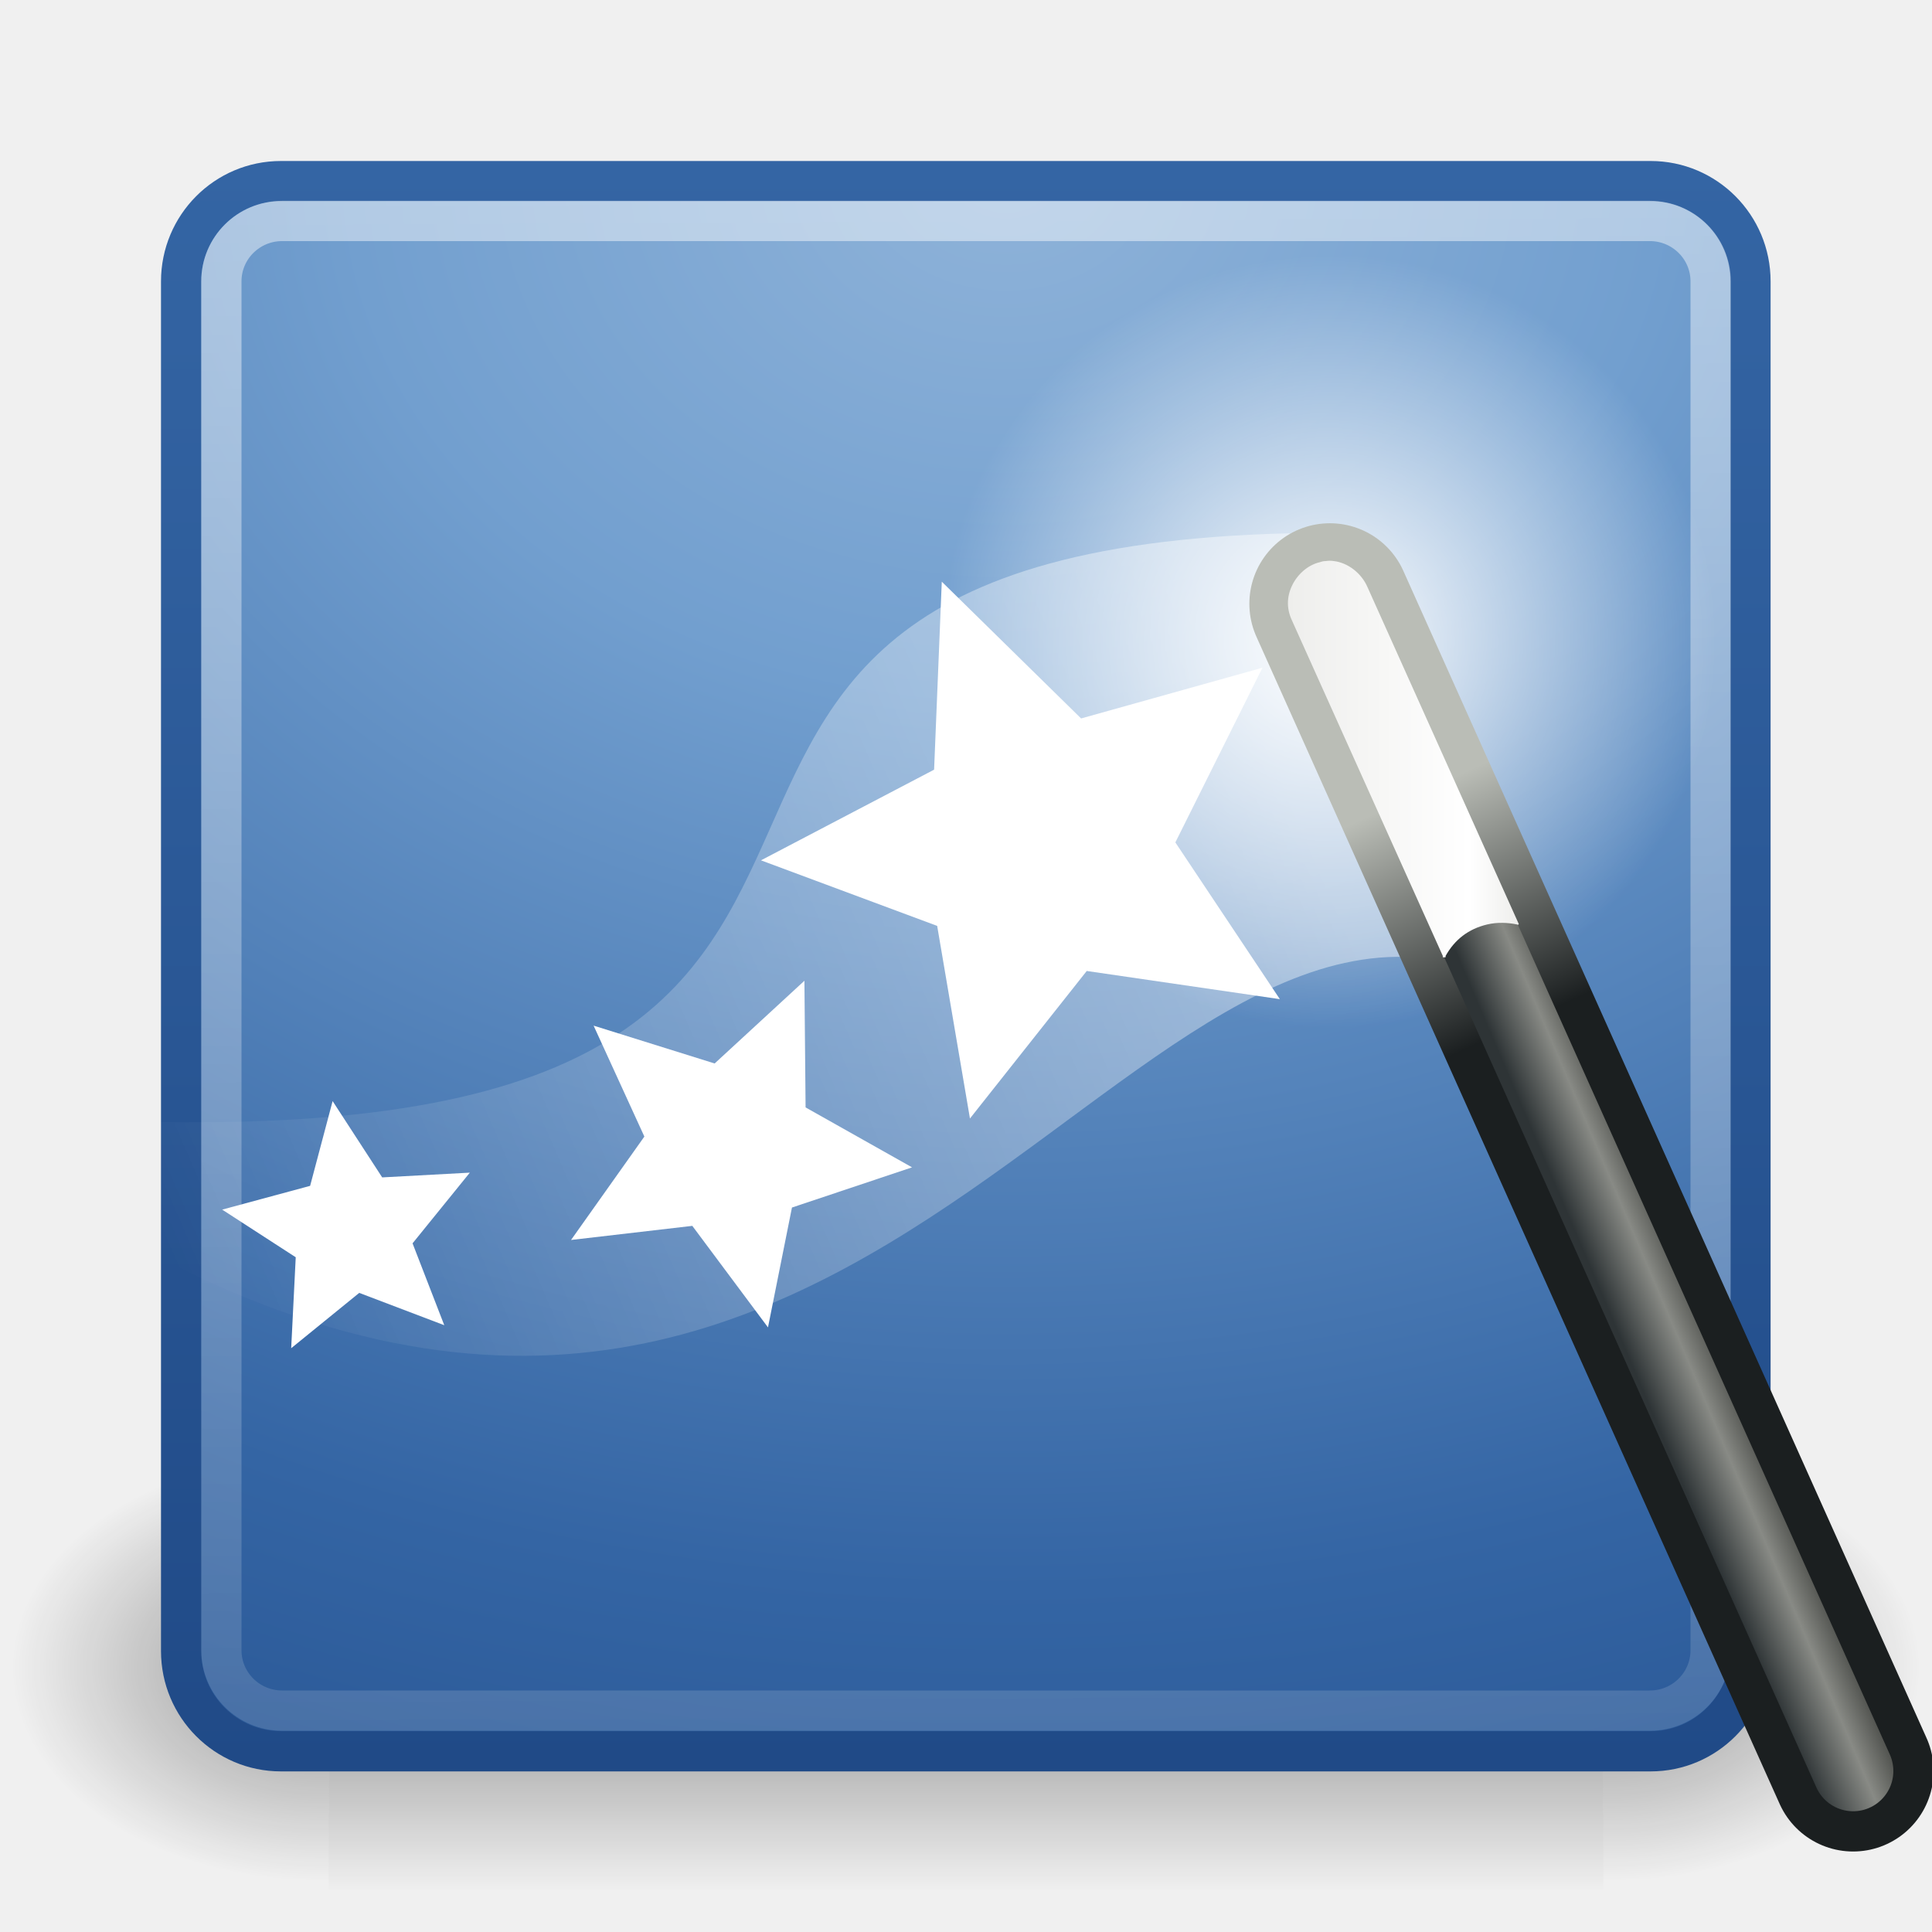
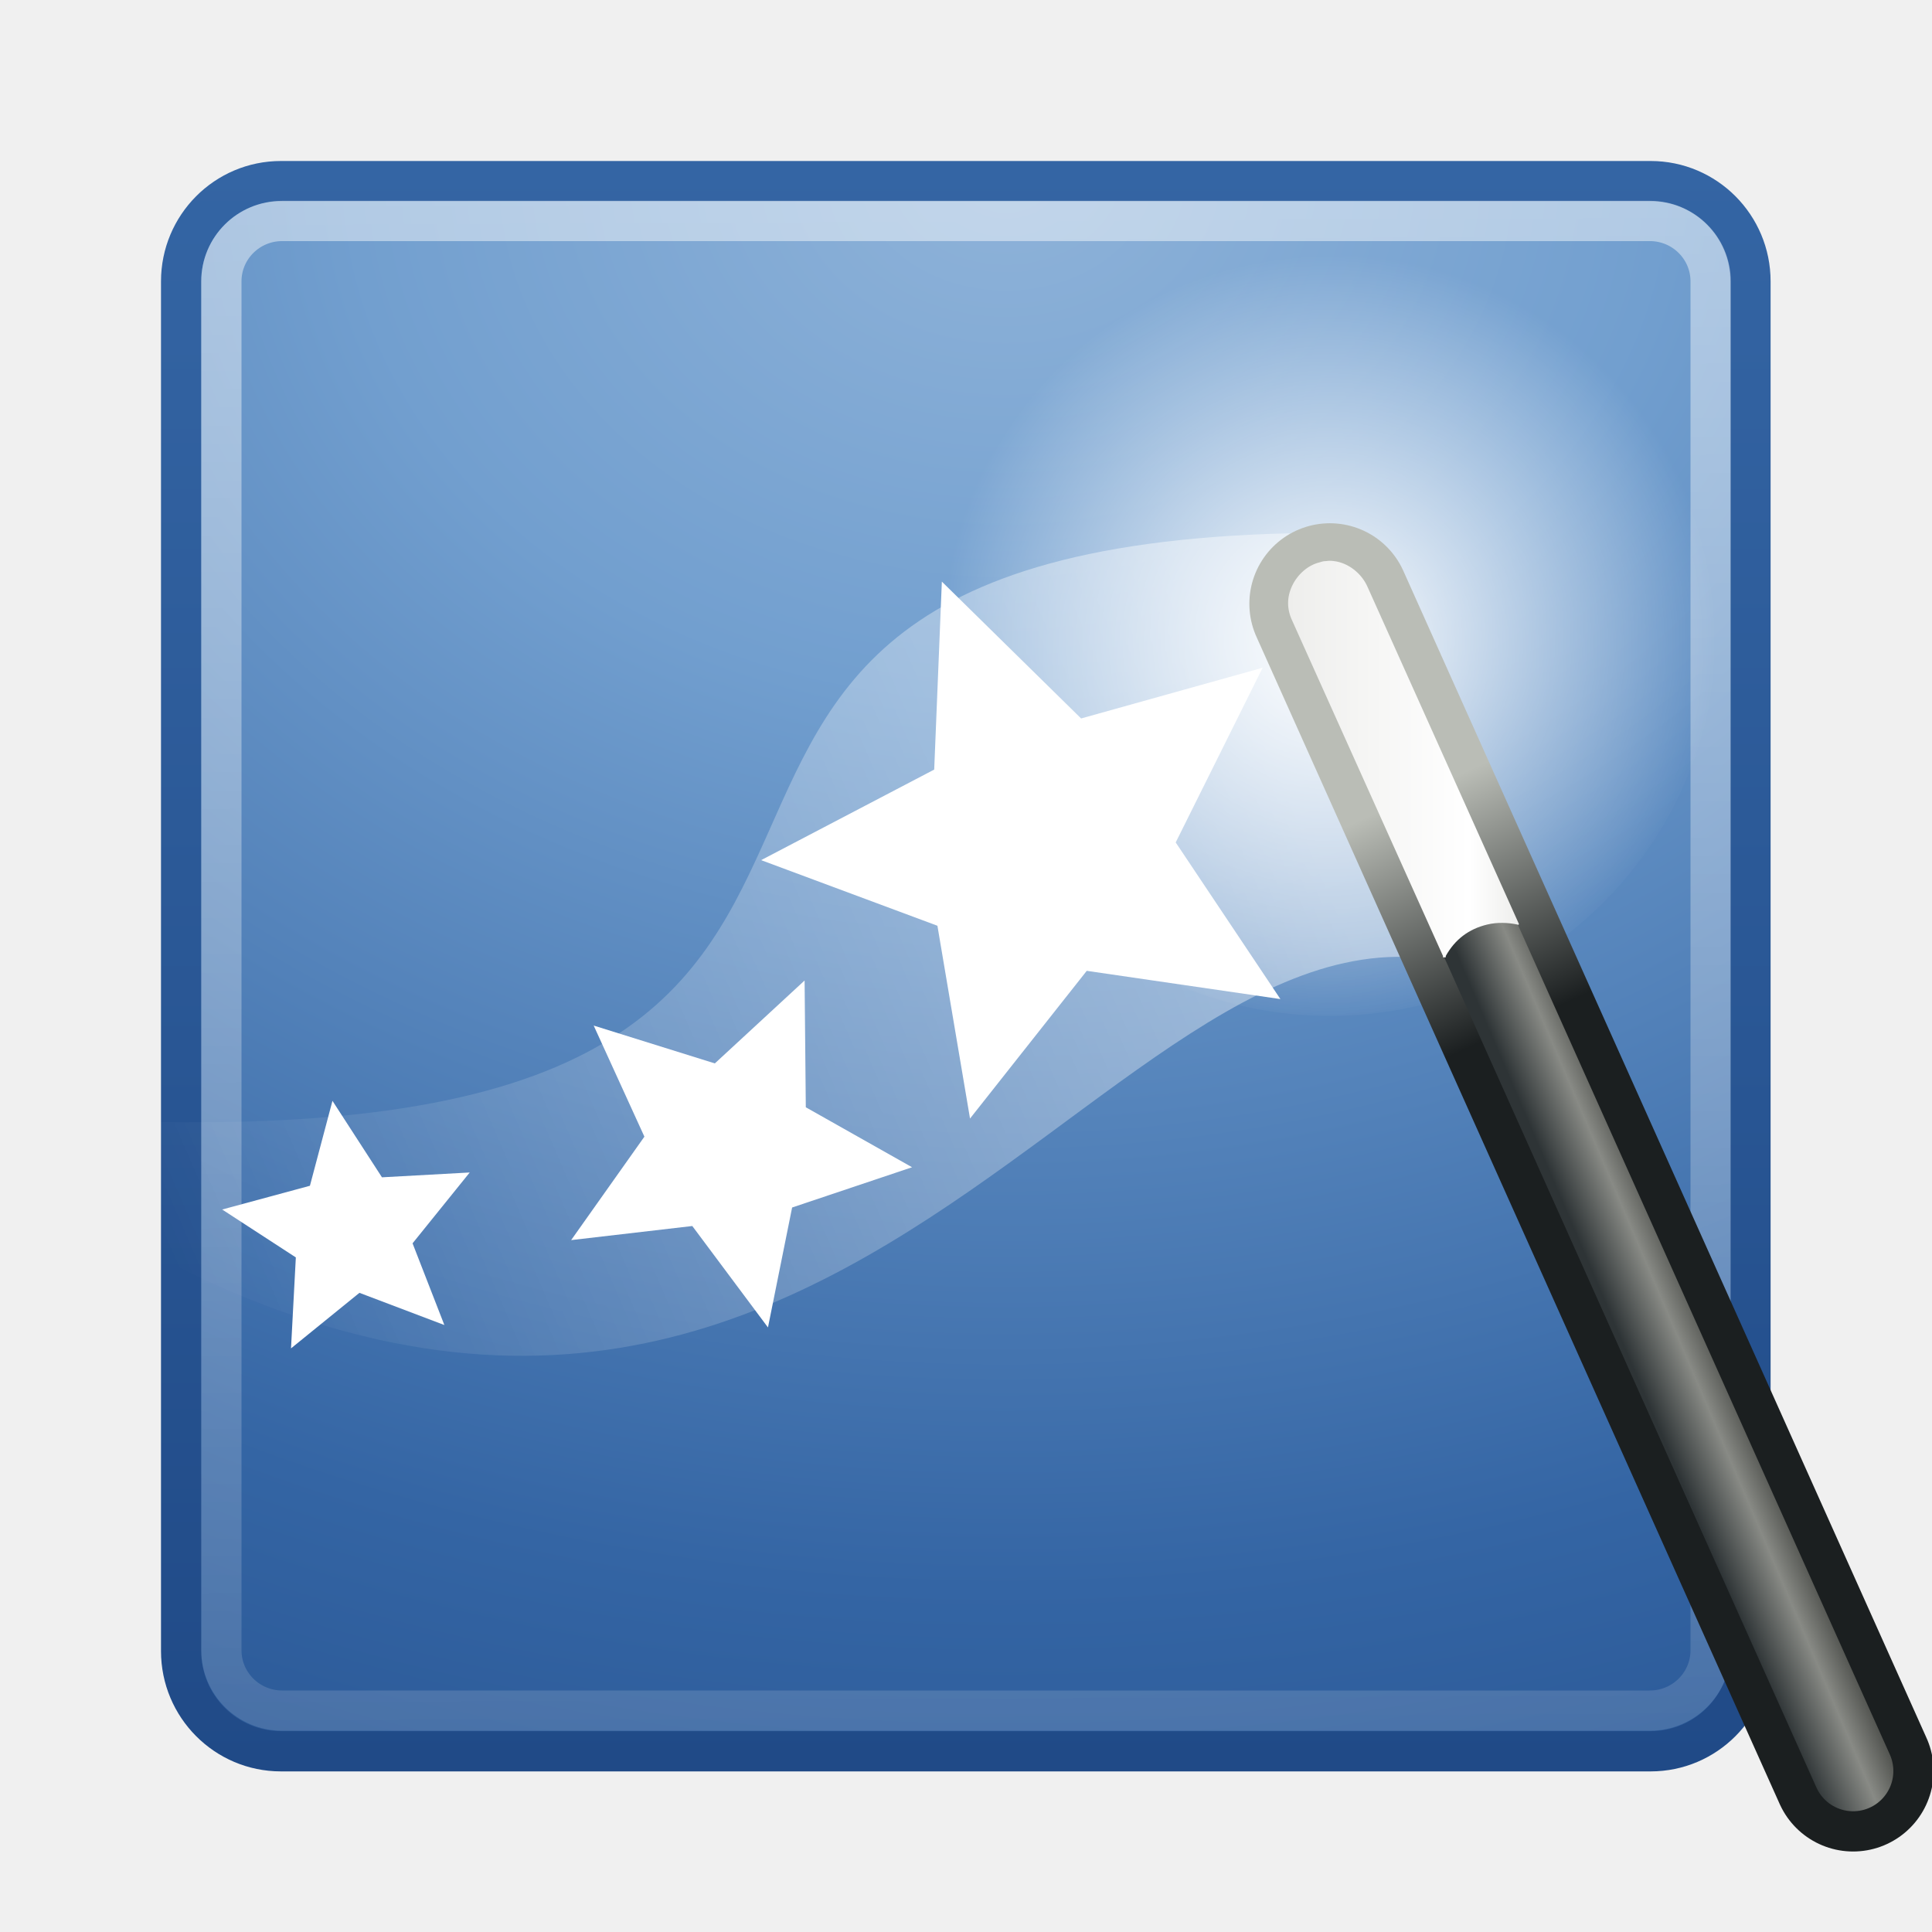
- <svg xmlns="http://www.w3.org/2000/svg" xmlns:xlink="http://www.w3.org/1999/xlink" width="48" height="48" id="svg7226">
+ <svg xmlns="http://www.w3.org/2000/svg" xmlns:xlink="http://www.w3.org/1999/xlink" width="48" height="48" id="svg7226" version="1.1">
  <defs id="defs7228">
    <linearGradient id="linearGradient3338">
      <stop offset="0" id="stop3340" style="stop-color:#eeeeec;stop-opacity:1" />
      <stop id="stop3346" offset="0.79" style="stop-color:#ffffff;stop-opacity:1" />
      <stop offset="1" id="stop3342" style="stop-color:#eeeeec;stop-opacity:1" />
    </linearGradient>
-     <linearGradient xlink:href="#linearGradient3338" id="linearGradient7240" gradientUnits="userSpaceOnUse" x1="31.99" y1="16.86" x2="37.72" y2="16.86" />
+     <linearGradient xlink:href="#linearGradient3338" id="linearGradient7240" gradientUnits="userSpaceOnUse" x1="31.99" y1="16.86" x2="37.72" y2="16.86" gradientTransform="translate(0.00566865,1.998997)" />
    <linearGradient id="linearGradient3220">
      <stop offset="0" id="stop3222" style="stop-color:#2e3436;stop-opacity:1" />
      <stop id="stop3228" offset="0.64" style="stop-color:#888a85;stop-opacity:1" />
      <stop offset="1" id="stop3224" style="stop-color:#555753;stop-opacity:1" />
    </linearGradient>
    <linearGradient xlink:href="#linearGradient3220" id="linearGradient7238" gradientUnits="userSpaceOnUse" gradientTransform="translate(0.5359996,-1.501003)" x1="42.91" y1="42.22" x2="44.81" y2="41.41" />
    <linearGradient id="linearGradient3241">
      <stop offset="0" id="stop3243" style="stop-color:#1b1f20;stop-opacity:1" />
      <stop offset="1" id="stop3245" style="stop-color:#babdb6;stop-opacity:1" />
    </linearGradient>
    <linearGradient xlink:href="#linearGradient3241" id="linearGradient7236" gradientUnits="userSpaceOnUse" gradientTransform="translate(0.5359996,-1.501003)" x1="39" y1="26.13" x2="36.38" y2="20.44" />
    <linearGradient id="linearGradient3251">
      <stop offset="0" id="stop3253" style="stop-color:#ffffff;stop-opacity:1" />
      <stop offset="1" id="stop3255" style="stop-color:#ffffff;stop-opacity:0" />
    </linearGradient>
-     <radialGradient xlink:href="#linearGradient3251" id="radialGradient7234" gradientUnits="userSpaceOnUse" cx="32.5" cy="16.56" fx="32.5" fy="16.56" r="14.44" />
+     <radialGradient xlink:href="#linearGradient3251" id="radialGradient7234" gradientUnits="userSpaceOnUse" cx="32.5" cy="16.56" fx="32.5" fy="16.56" r="14.44" gradientTransform="matrix(0.6659299,0,0,0.6659299,11.39328,4.907035)" />
    <linearGradient id="linearGradient3339">
      <stop offset="0" id="stop3341" style="stop-color:#ffffff;stop-opacity:1" />
      <stop offset="1" id="stop3343" style="stop-color:#ffffff;stop-opacity:0" />
    </linearGradient>
    <linearGradient xlink:href="#linearGradient3339" id="linearGradient7232" gradientUnits="userSpaceOnUse" gradientTransform="translate(0.5359996,5.498997)" x1="31" y1="12.88" x2="3.26" y2="24.89" />
    <linearGradient id="linearGradient6264">
      <stop offset="0" id="stop6266" style="stop-color:#ffffff;stop-opacity:1" />
      <stop offset="1" id="stop6268" style="stop-color:#ffffff;stop-opacity:0" />
    </linearGradient>
    <linearGradient xlink:href="#linearGradient6264" id="linearGradient6270" x1="25" y1="-0.05" x2="25.29" y2="57.71" gradientUnits="userSpaceOnUse" />
    <linearGradient id="linearGradient7990">
      <stop offset="0" id="stop7992" style="stop-color:#3465a4;stop-opacity:1" />
      <stop offset="1" id="stop7994" style="stop-color:#204a87;stop-opacity:1" />
    </linearGradient>
    <linearGradient xlink:href="#linearGradient7990" id="linearGradient7996" x1="20" y1="4" x2="20" y2="44" gradientUnits="userSpaceOnUse" />
    <linearGradient id="linearGradient6252">
      <stop offset="0" id="stop6254" style="stop-color:#8fb3d9;stop-opacity:1" />
      <stop id="stop7998" offset="0.25" style="stop-color:#729fcf;stop-opacity:1" />
      <stop offset="0.68" id="stop8000" style="stop-color:#3465a4;stop-opacity:1" />
      <stop offset="1" id="stop6256" style="stop-color:#204a87;stop-opacity:1" />
    </linearGradient>
-     <radialGradient xlink:href="#linearGradient6252" id="radialGradient8002" cx="25" cy="4.31" fx="25" fy="4.31" r="20" gradientTransform="matrix(1.2164839e-2,2.585074,-3.250498,1.5296213e-2,38.711,-60.38692)" gradientUnits="userSpaceOnUse" />
-     <radialGradient xlink:href="#linearGradient5060" id="radialGradient9190" gradientUnits="userSpaceOnUse" gradientTransform="matrix(-2.774389,0,0,1.969706,112.7623,-872.8854)" cx="605.71" cy="486.65" fx="605.71" fy="486.65" r="117.14" />
-     <linearGradient id="linearGradient5060">
-       <stop offset="0" id="stop5062" style="stop-color:black;stop-opacity:1" />
-       <stop offset="1" id="stop5064" style="stop-color:black;stop-opacity:0" />
-     </linearGradient>
-     <radialGradient xlink:href="#linearGradient5060" id="radialGradient9188" gradientUnits="userSpaceOnUse" gradientTransform="matrix(2.774389,0,0,1.969706,-1891.633,-872.8854)" cx="605.71" cy="486.65" fx="605.71" fy="486.65" r="117.14" />
-     <linearGradient id="linearGradient5048">
-       <stop offset="0" id="stop5050" style="stop-color:black;stop-opacity:0" />
-       <stop id="stop5056" offset="0.5" style="stop-color:black;stop-opacity:1" />
-       <stop offset="1" id="stop5052" style="stop-color:black;stop-opacity:0" />
-     </linearGradient>
-     <linearGradient xlink:href="#linearGradient5048" id="linearGradient9186" gradientUnits="userSpaceOnUse" gradientTransform="matrix(2.774389,0,0,1.969706,-1892.179,-872.8854)" x1="302.86" y1="366.65" x2="302.86" y2="609.51" />
+     <radialGradient xlink:href="#linearGradient6252" id="radialGradient8002" cx="25" cy="4.31" fx="25" fy="4.31" r="20" gradientTransform="matrix(0.01216484,2.585074,-3.250498,0.01529621,38.711,-60.38692)" gradientUnits="userSpaceOnUse" />
  </defs>
-   <g id="layer1">
-     <g id="g13071" transform="matrix(2.3640267e-2,0,0,2.2995369e-2,45.02649,39.46533)" display="inline">
-       <rect y="-150.7" x="-1559.25" height="478.36" width="1339.63" id="rect13073" style="display:inline;fill-rule:nonzero;fill:url(#linearGradient9186);opacity:0.4;overflow:visible" />
-       <path id="path13075" d="M-219.62-150.68C-219.62-150.68-219.62 327.65-219.62 327.65 -76.74 328.55 125.78 220.48 125.78 88.45 125.78-43.57-33.66-150.68-219.62-150.68z" style="display:inline;fill-rule:nonzero;fill:url(#radialGradient9188);opacity:0.4;overflow:visible" />
-       <path d="M-1559.25-150.68C-1559.25-150.68-1559.25 327.65-1559.25 327.65 -1702.13 328.55-1904.65 220.48-1904.65 88.45 -1904.65-43.57-1745.22-150.68-1559.25-150.68z" id="path13077" style="display:inline;fill-rule:nonzero;fill:url(#radialGradient9190);opacity:0.4;overflow:visible" />
-     </g>
-     <rect id="rect5480" width="38.99" height="39.01" x="4.5" y="4.5" rx="2.48" ry="2.49" style="fill-rule:nonzero;fill:url(#radialGradient8002);stroke-linejoin:round;stroke-miterlimit:4;stroke:url(#linearGradient7996)" />
-     <rect id="rect6260" width="37" height="37.01" x="5.5" y="5.49" rx="1.51" ry="1.5" style="fill:none;opacity:0.5;stroke-linejoin:round;stroke-miterlimit:4;stroke:url(#linearGradient6270)" />
-     <g id="g2424" transform="matrix(0.190868,0.16126,0.16126,-0.190868,7.280916,24.30613)" style="fill:#fff;opacity:0.5;stroke:#fff" />
-     <rect id="rect4784" width="48" height="48" x="0" y="4" fill="none" />
-     <path d="M0.91 27.75C28.15 29.48 10.98 13.75 32.04 13.25L37.33 24.36C27.72 19.88 21.15 42.9 0.79 29.37L0.91 27.75z" id="path3337" style="display:inline;fill-rule:evenodd;fill:url(#linearGradient7232);opacity:0.44" />
-     <path id="path3249" d="M46.94 16.56A14.44 14.44 0 1 1 18.06 16.56 14.44 14.44 0 1 1 46.94 16.56z" transform="matrix(0.6659299,0,0,0.6659299,11.39328,4.907035)" style="display:inline;fill:url(#radialGradient7234)" />
-     <path d="M33.04 15L46.04 44" id="path3218" style="display:inline;fill:none;stroke-linecap:round;stroke-miterlimit:4;stroke-width:4;stroke:url(#linearGradient7236)" />
-     <path d="M33.04 15L46.04 44" id="path2243" style="display:inline;fill-rule:evenodd;fill:#fff;stroke-linecap:round;stroke-miterlimit:4;stroke-width:2;stroke:url(#linearGradient7238)" />
-     <path id="path3331" d="M15.5 24.75L11.73 24.2 9.45 27.08 8.81 23.32 5.37 22.04 8.75 20.27 8.9 16.6 11.62 19.27 15.16 18.28 13.46 21.69 15.5 24.75z" transform="matrix(1.272613,0,0,1.272613,12.07208,-6.673644)" style="display:inline;fill:#fff" />
-     <path id="path3333" d="M15.5 24.75L11.73 24.2 9.45 27.08 8.81 23.32 5.37 22.04 8.75 20.27 8.9 16.6 11.62 19.27 15.16 18.28 13.46 21.69 15.5 24.75z" transform="matrix(0.5838837,0.5838837,-0.5838837,0.5838837,24.48128,9.477374)" style="display:inline;fill:#fff" />
-     <path id="path3335" d="M15.5 24.75L11.73 24.2 9.45 27.08 8.81 23.32 5.37 22.04 8.75 20.27 8.9 16.6 11.62 19.27 15.16 18.28 13.46 21.69 15.5 24.75z" transform="matrix(0.5791026,0.1286037,-0.1286037,0.5791026,5.244584,16.5985)" style="display:inline;fill:#fff" />
-     <path id="path3336" d="M32.94 11.94C32.88 11.94 32.84 11.95 32.78 11.97 32.48 12.04 32.22 12.28 32.09 12.56 31.96 12.84 31.96 13.13 32.09 13.41L35.84 21.75C35.84 21.76 35.84 21.77 35.84 21.78 35.85 21.79 35.87 21.79 35.88 21.78 35.88 21.79 35.9 21.79 35.91 21.78 35.91 21.77 35.91 21.76 35.91 21.75 36.14 21.34 36.48 21.08 36.94 20.97 37.19 20.91 37.45 20.92 37.69 20.97 37.7 20.98 37.71 20.98 37.72 20.97 37.73 20.96 37.73 20.95 37.72 20.94L33.97 12.59C33.82 12.24 33.48 11.98 33.13 11.94 33.06 11.93 33 11.93 32.94 11.94z" transform="translate(5.668649e-3,1.998997)" style="display:inline;fill-rule:evenodd;fill:url(#linearGradient7240)" />
-   </g>
+   <rect ry="2.49" rx="2.48" y="4.5" x="4.5" height="39.01" width="38.99" id="rect5480" style="fill:url(#radialGradient8002);stroke-linejoin:round;stroke:url(#linearGradient7996)" />
+   <rect ry="1.5" rx="1.51" y="5.49" x="5.5" height="37.01" width="37" id="rect6260" style="fill:none;opacity:0.5;stroke-linejoin:round;stroke:url(#linearGradient6270)" />
+   <g transform="matrix(0.190868,0.16126,0.16126,-0.190868,7.280916,24.30613)" id="g2424" style="fill:#fff;opacity:0.5;stroke:#fff" />
+   <rect y="4" x="0" height="48" width="48" id="rect4784" fill="none" />
+   <path id="path3337" d="m0.91 27.75c27.24 1.73 10.07-14 31.13-14.5l5.29 11.11C27.72 19.88 21.15 42.9 0.79 29.37l0.12-1.62z" style="fill:url(#linearGradient7232);opacity:0.44" />
+   <path d="m42.65 15.93a9.62 9.62 0 0 1-19.23 0 9.62 9.62 0 1 1 19.23 0z" id="path3249" fill="url(#radialGradient7234)" />
+   <path id="path3218" d="m33.04 15 13 29" style="fill:none;stroke-linecap:round;stroke-width:4;stroke:url(#linearGradient7236)" />
+   <path id="path2243" d="m33.04 15 13 29" style="fill:#fff;stroke-linecap:round;stroke-width:2;stroke:url(#linearGradient7238)" />
+   <path d="m31.8 24.82-4.8-0.7-2.9 3.67-0.81-4.79-4.38-1.63 4.3-2.25 0.19-4.67 3.46 3.4 4.51-1.26-2.16 4.34 2.6 3.89zM19.08 32.98l-1.88-2.52-3.01 0.35 1.82-2.57-1.26-2.76 3.01 0.94 2.23-2.06 0.03 3.15 2.64 1.49-2.98 1-0.6 2.98zM11.04 32.92 8.93 32.12 7.23 33.5 7.35 31.24 5.52 30.05l2.18-0.59 0.56-2.11 1.23 1.9 2.18-0.12-1.42 1.76 0.79 2.03z" id="path3331" fill="#fff" />
+   <path d="m32.95 13.94c-0.06 0-0.1 0.01-0.16 0.03-0.3 0.07-0.56 0.31-0.69 0.59-0.13 0.28-0.13 0.57 0 0.85l3.75 8.34c0 0.01 0 0.02 0 0.03 0.01 0.01 0.03 0.01 0.04 0 0 0.01 0.02 0.01 0.03 0 0-0.01 0-0.02 0-0.03 0.23-0.41 0.57-0.67 1.03-0.78 0.25-0.06 0.51-0.05 0.75 0 0.01 0.01 0.02 0.01 0.03 0 0.01-0.01 0.01-0.02 0-0.03l-3.75-8.35c-0.15-0.35-0.49-0.61-0.84-0.65-0.07-0.01-0.13-0.01-0.19 0z" id="path3336" fill="url(#linearGradient7240)" />
</svg>
